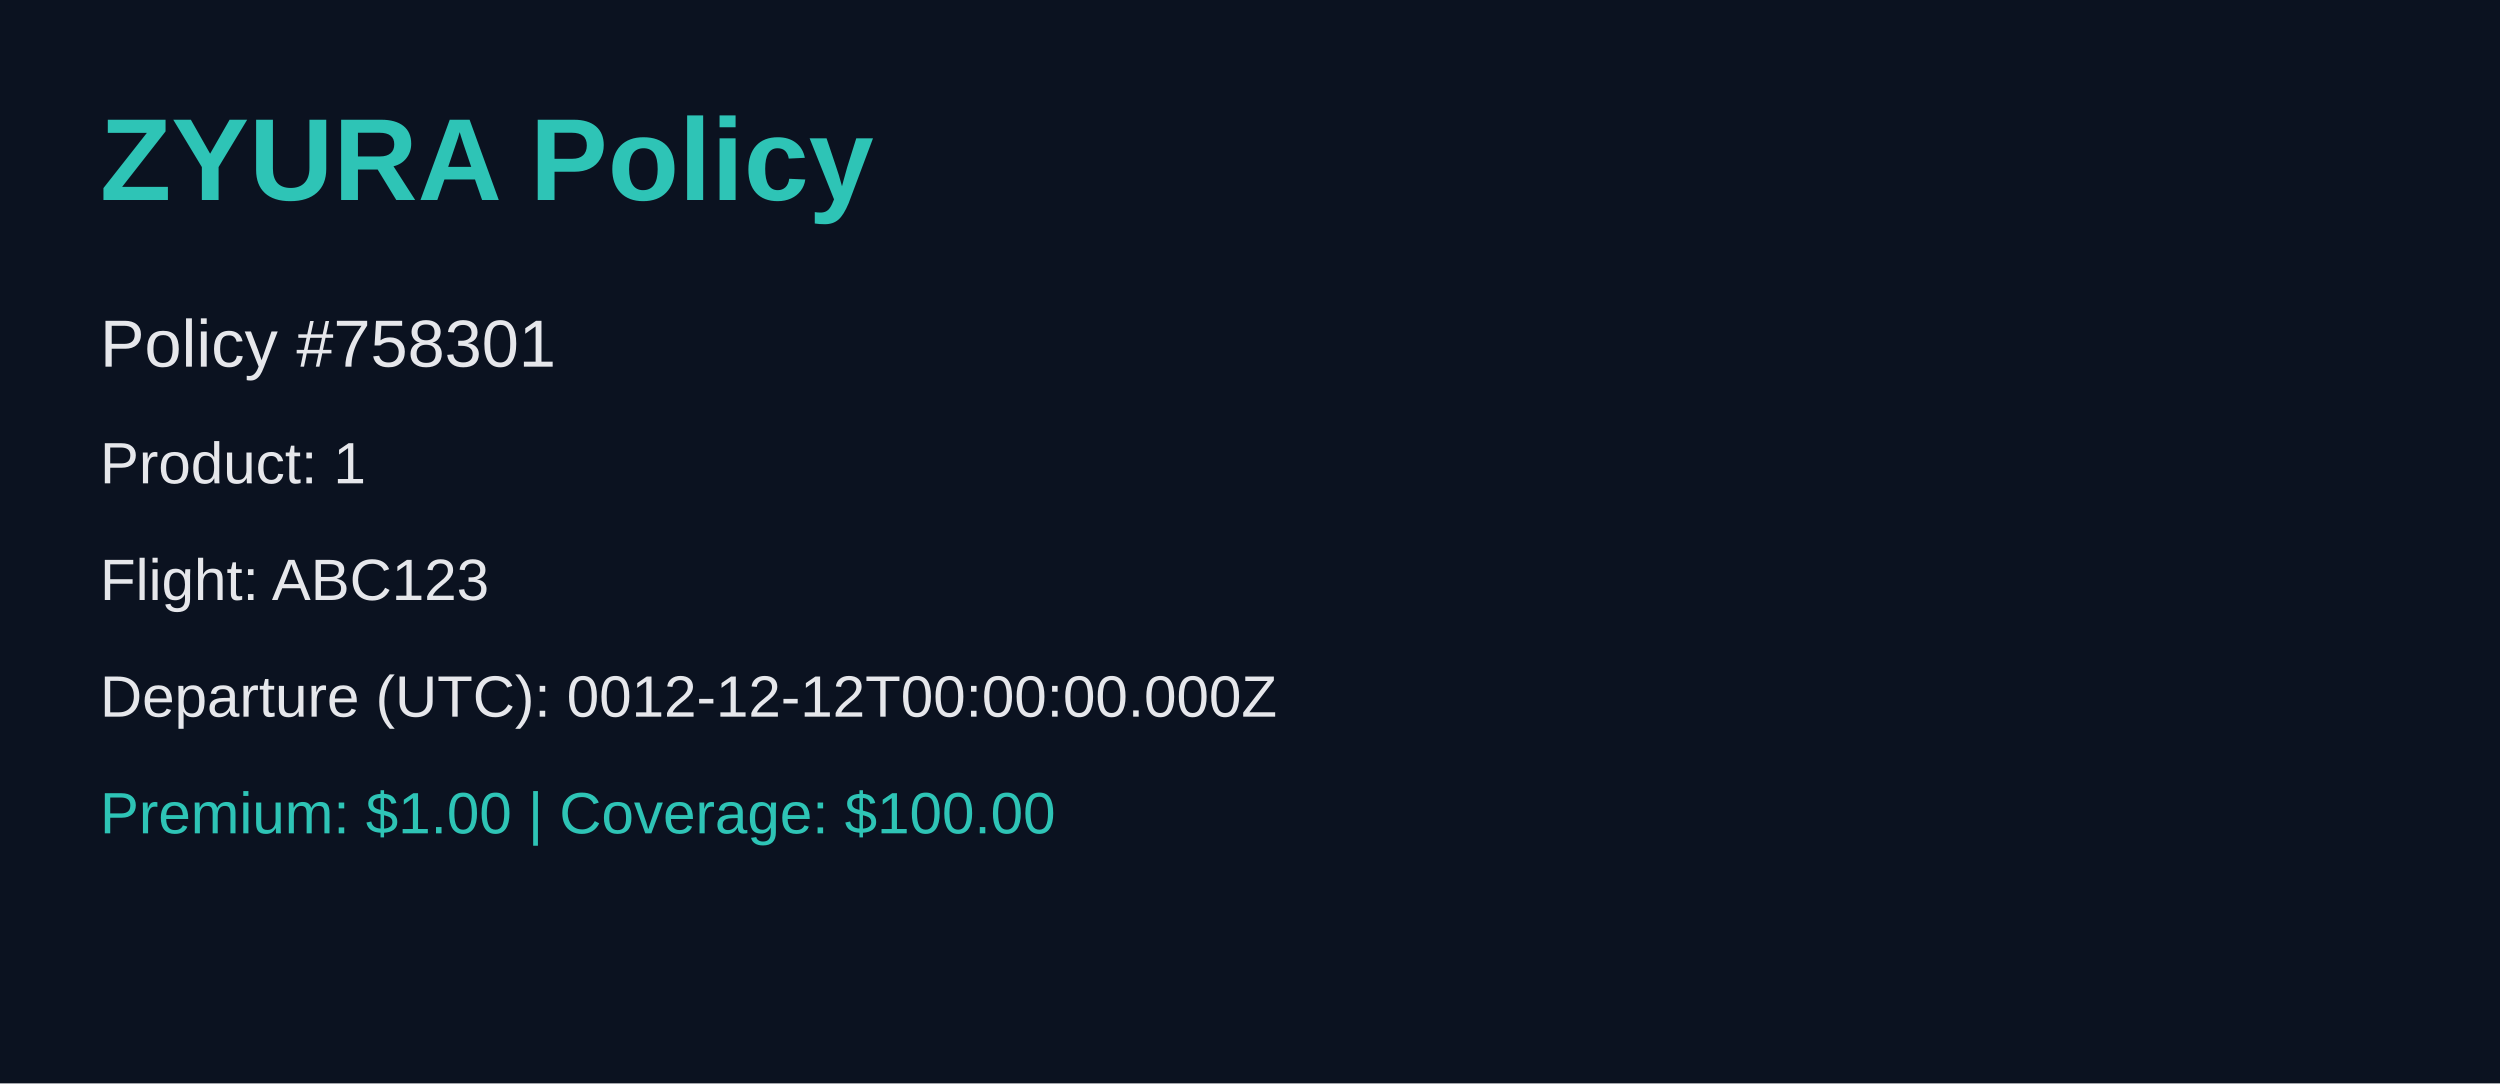
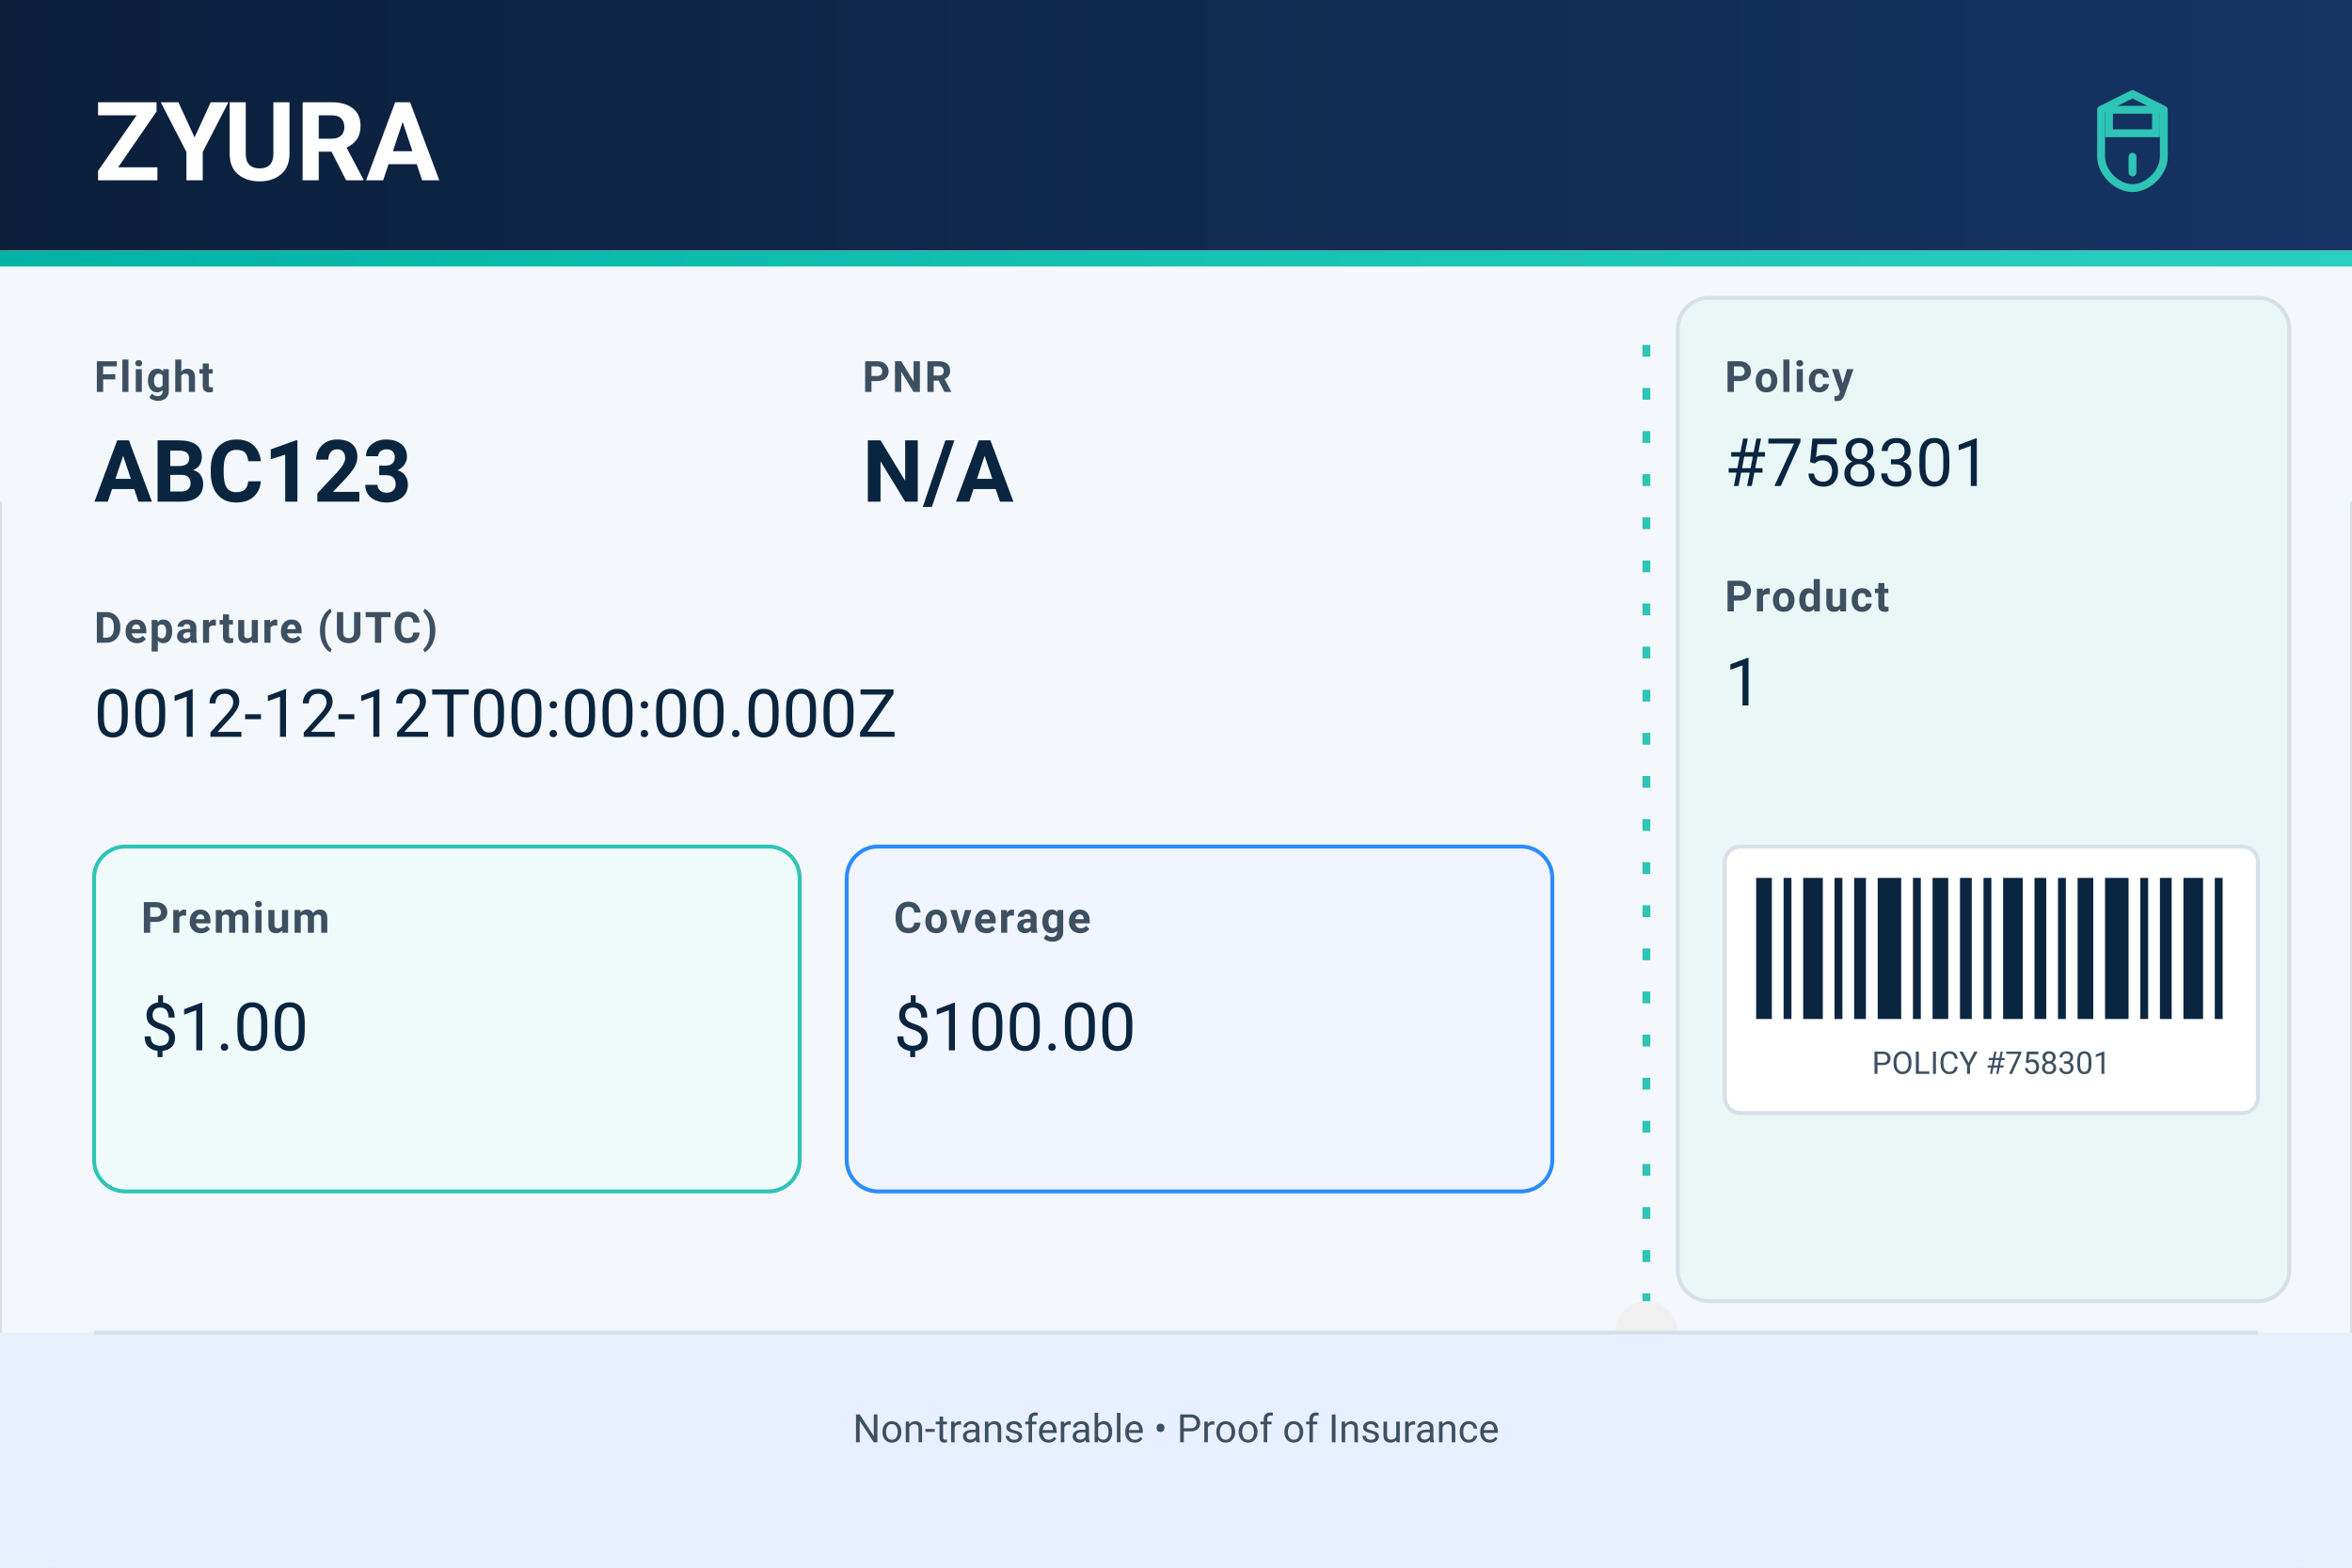
- <svg xmlns="http://www.w3.org/2000/svg" width="600" height="260" viewBox="0 0 600 260">
-   <rect width="600" height="260" fill="#0b1220" />
-   <text x="24" y="48" fill="#2EC4B6" font-size="28" font-family="Segoe UI, Arial, sans-serif" font-weight="bold">ZYURA Policy</text>
-   <text x="24" y="88" fill="#E6E7EB" font-size="16" font-family="Segoe UI, Arial, sans-serif">Policy #758301</text>
-   <text x="24" y="116" fill="#E6E7EB" font-size="14" font-family="Segoe UI, Arial, sans-serif">Product: 1</text>
-   <text x="24" y="144" fill="#E6E7EB" font-size="14" font-family="Segoe UI, Arial, sans-serif">Flight: ABC123</text>
-   <text x="24" y="172" fill="#E6E7EB" font-size="14" font-family="Segoe UI, Arial, sans-serif">Departure (UTC): 0012-12-12T00:00:00.000Z</text>
-   <text x="24" y="200" fill="#2EC4B6" font-size="14" font-family="Segoe UI, Arial, sans-serif">Premium: $1.00 | Coverage: $100.00</text>
+ <svg xmlns="http://www.w3.org/2000/svg" width="600" height="400" viewBox="0 0 600 400" role="img" aria-label="ZYURA airline-style boarding pass for insurance NFT. Flight ABC123, departure 0012-12-12T00:00:00.000Z. Policy #758301, Product 1. Premium $1.00, Coverage $100.00. Non-transferable proof of insurance.">
+   <defs>
+     <style>
+       .brand { font-family: 'Segoe UI', Roboto, Helvetica, Arial, sans-serif; font-size: 28px; font-weight: bold; fill: #ffffff; }
+       .label { font-family: 'Segoe UI', Roboto, Helvetica, Arial, sans-serif; font-size: 11px; font-weight: bold; fill: #3D5061; text-transform: uppercase; letter-spacing: 0.5px; }
+       .value { font-family: 'Segoe UI', Roboto, Helvetica, Arial, sans-serif; font-size: 17px; font-weight: normal; fill: #0A2540; }
+       .value-large { font-family: 'Segoe UI', Roboto, Helvetica, Arial, sans-serif; font-size: 22px; font-weight: bold; fill: #0A2540; }
+       .footer-text { font-family: 'Segoe UI', Roboto, Helvetica, Arial, sans-serif; font-size: 10px; fill: #3D5061; }
+       .barcode-label { font-family: 'Segoe UI', Roboto, Helvetica, Arial, sans-serif; font-size: 8px; fill: #3D5061; }
+     </style>
+     <linearGradient id="headerGrad" x1="0%" y1="0%" x2="100%" y2="0%">
+       <stop offset="0%" style="stop-color:#0B1F3B;stop-opacity:1" />
+       <stop offset="100%" style="stop-color:#153463;stop-opacity:1" />
+     </linearGradient>
+     <linearGradient id="accentGrad" x1="0%" y1="0%" x2="100%" y2="0%">
+       <stop offset="0%" style="stop-color:#00B3A4;stop-opacity:1" />
+       <stop offset="100%" style="stop-color:#28D0C2;stop-opacity:1" />
+     </linearGradient>
+     <mask id="perforationMask">
+       <rect x="0" y="0" width="600" height="400" fill="white" />
+       <circle cx="420" cy="80" r="8" fill="black" />
+       <circle cx="420" cy="340" r="8" fill="black" />
+     </mask>
+   </defs>
+   <g mask="url(#perforationMask)">
+     <rect x="0" y="0" width="600" height="400" fill="#F4F7FB" rx="16" />
+     <rect x="0" y="0" width="600" height="400" fill="none" stroke="#D7DFE7" stroke-width="1" rx="16" />
+   </g>
+   <g id="header">
+     <rect x="0" y="0" width="600" height="64" fill="url(#headerGrad)" rx="0" ry="0" />
+     <rect x="0" y="64" width="600" height="64" fill="#F4F7FB" />
+     <rect x="0" y="64" width="600" height="4" fill="url(#accentGrad)" />
+     <text x="24" y="46" class="brand">ZYURA</text>
+     <g transform="translate(552, 28)">
+       <path d="M 0 0 L 0 12 C 0 16 -4 20 -8 20 C -12 20 -16 16 -16 12 L -16 0 L -8 -4 Z" fill="none" stroke="#2EC4B6" stroke-width="2" stroke-linejoin="round" />
+       <line x1="-8" y1="12" x2="-8" y2="16" stroke="#2EC4B6" stroke-width="2" stroke-linecap="round" />
+       <rect x="-14" y="0" width="12" height="6" fill="none" stroke="#2EC4B6" stroke-width="2" />
+     </g>
+   </g>
+   <g id="perforation">
+     <line x1="420" y1="88" x2="420" y2="332" stroke="#2EC4B6" stroke-width="2" stroke-dasharray="3,8" />
+   </g>
+   <rect x="428" y="76" width="156" height="256" fill="#E9F7F6" stroke="#D7DFE7" stroke-width="1" rx="8" />
+   <g id="main">
+     <text x="24" y="100" class="label">Flight</text>
+     <text x="24" y="128" class="value-large">ABC123</text>
+     <text x="220" y="100" class="label">PNR</text>
+     <text x="220" y="128" class="value-large">N/A</text>
+     <text x="24" y="164" class="label">Departure (UTC)</text>
+     <text x="24" y="188" class="value">0012-12-12T00:00:00.000Z</text>
+     <rect x="24" y="216" width="180" height="88" fill="#EFFBFA" stroke="#2EC4B6" stroke-width="1" rx="8" />
+     <text x="36" y="238" class="label">Premium</text>
+     <text x="36" y="268" class="value" font-weight="bold">$1.00</text>
+     <rect x="216" y="216" width="180" height="88" fill="#F0F5FF" stroke="#2B8CFF" stroke-width="1" rx="8" />
+     <text x="228" y="238" class="label">Coverage</text>
+     <text x="228" y="268" class="value" font-weight="bold">$100.00</text>
+   </g>
+   <g id="stub">
+     <text x="440" y="100" class="label">Policy</text>
+     <text x="440" y="124" class="value">#758301</text>
+     <text x="440" y="156" class="label">Product</text>
+     <text x="440" y="180" class="value">1</text>
+     <g id="barcode">
+       <rect x="440" y="216" width="136" height="68" fill="#ffffff" stroke="#D7DFE7" stroke-width="1" rx="4" />
+       <rect x="448" y="224" width="4" height="36" fill="#0A2540" />
+       <rect x="455" y="224" width="2" height="36" fill="#0A2540" />
+       <rect x="460" y="224" width="5" height="36" fill="#0A2540" />
+       <rect x="468" y="224" width="2" height="36" fill="#0A2540" />
+       <rect x="473" y="224" width="3" height="36" fill="#0A2540" />
+       <rect x="479" y="224" width="6" height="36" fill="#0A2540" />
+       <rect x="488" y="224" width="2" height="36" fill="#0A2540" />
+       <rect x="493" y="224" width="4" height="36" fill="#0A2540" />
+       <rect x="500" y="224" width="3" height="36" fill="#0A2540" />
+       <rect x="506" y="224" width="2" height="36" fill="#0A2540" />
+       <rect x="511" y="224" width="5" height="36" fill="#0A2540" />
+       <rect x="519" y="224" width="3" height="36" fill="#0A2540" />
+       <rect x="525" y="224" width="2" height="36" fill="#0A2540" />
+       <rect x="530" y="224" width="4" height="36" fill="#0A2540" />
+       <rect x="537" y="224" width="6" height="36" fill="#0A2540" />
+       <rect x="546" y="224" width="2" height="36" fill="#0A2540" />
+       <rect x="551" y="224" width="3" height="36" fill="#0A2540" />
+       <rect x="557" y="224" width="5" height="36" fill="#0A2540" />
+       <rect x="565" y="224" width="2" height="36" fill="#0A2540" />
+       <text x="508" y="274" class="barcode-label" text-anchor="middle">POLICY #758301</text>
+     </g>
+   </g>
+   <g id="footer">
+     <rect x="0" y="340" width="600" height="60" fill="#E8F0FF" rx="0" ry="0" />
+     <rect x="0" y="384" width="600" height="16" fill="#E8F0FF" rx="16" ry="16" />
+     <line x1="24" y1="340" x2="576" y2="340" stroke="#D7DFE7" stroke-width="1" />
+     <text x="300" y="368" class="footer-text" text-anchor="middle">Non-transferable • Proof of Insurance</text>
+   </g>
</svg>
